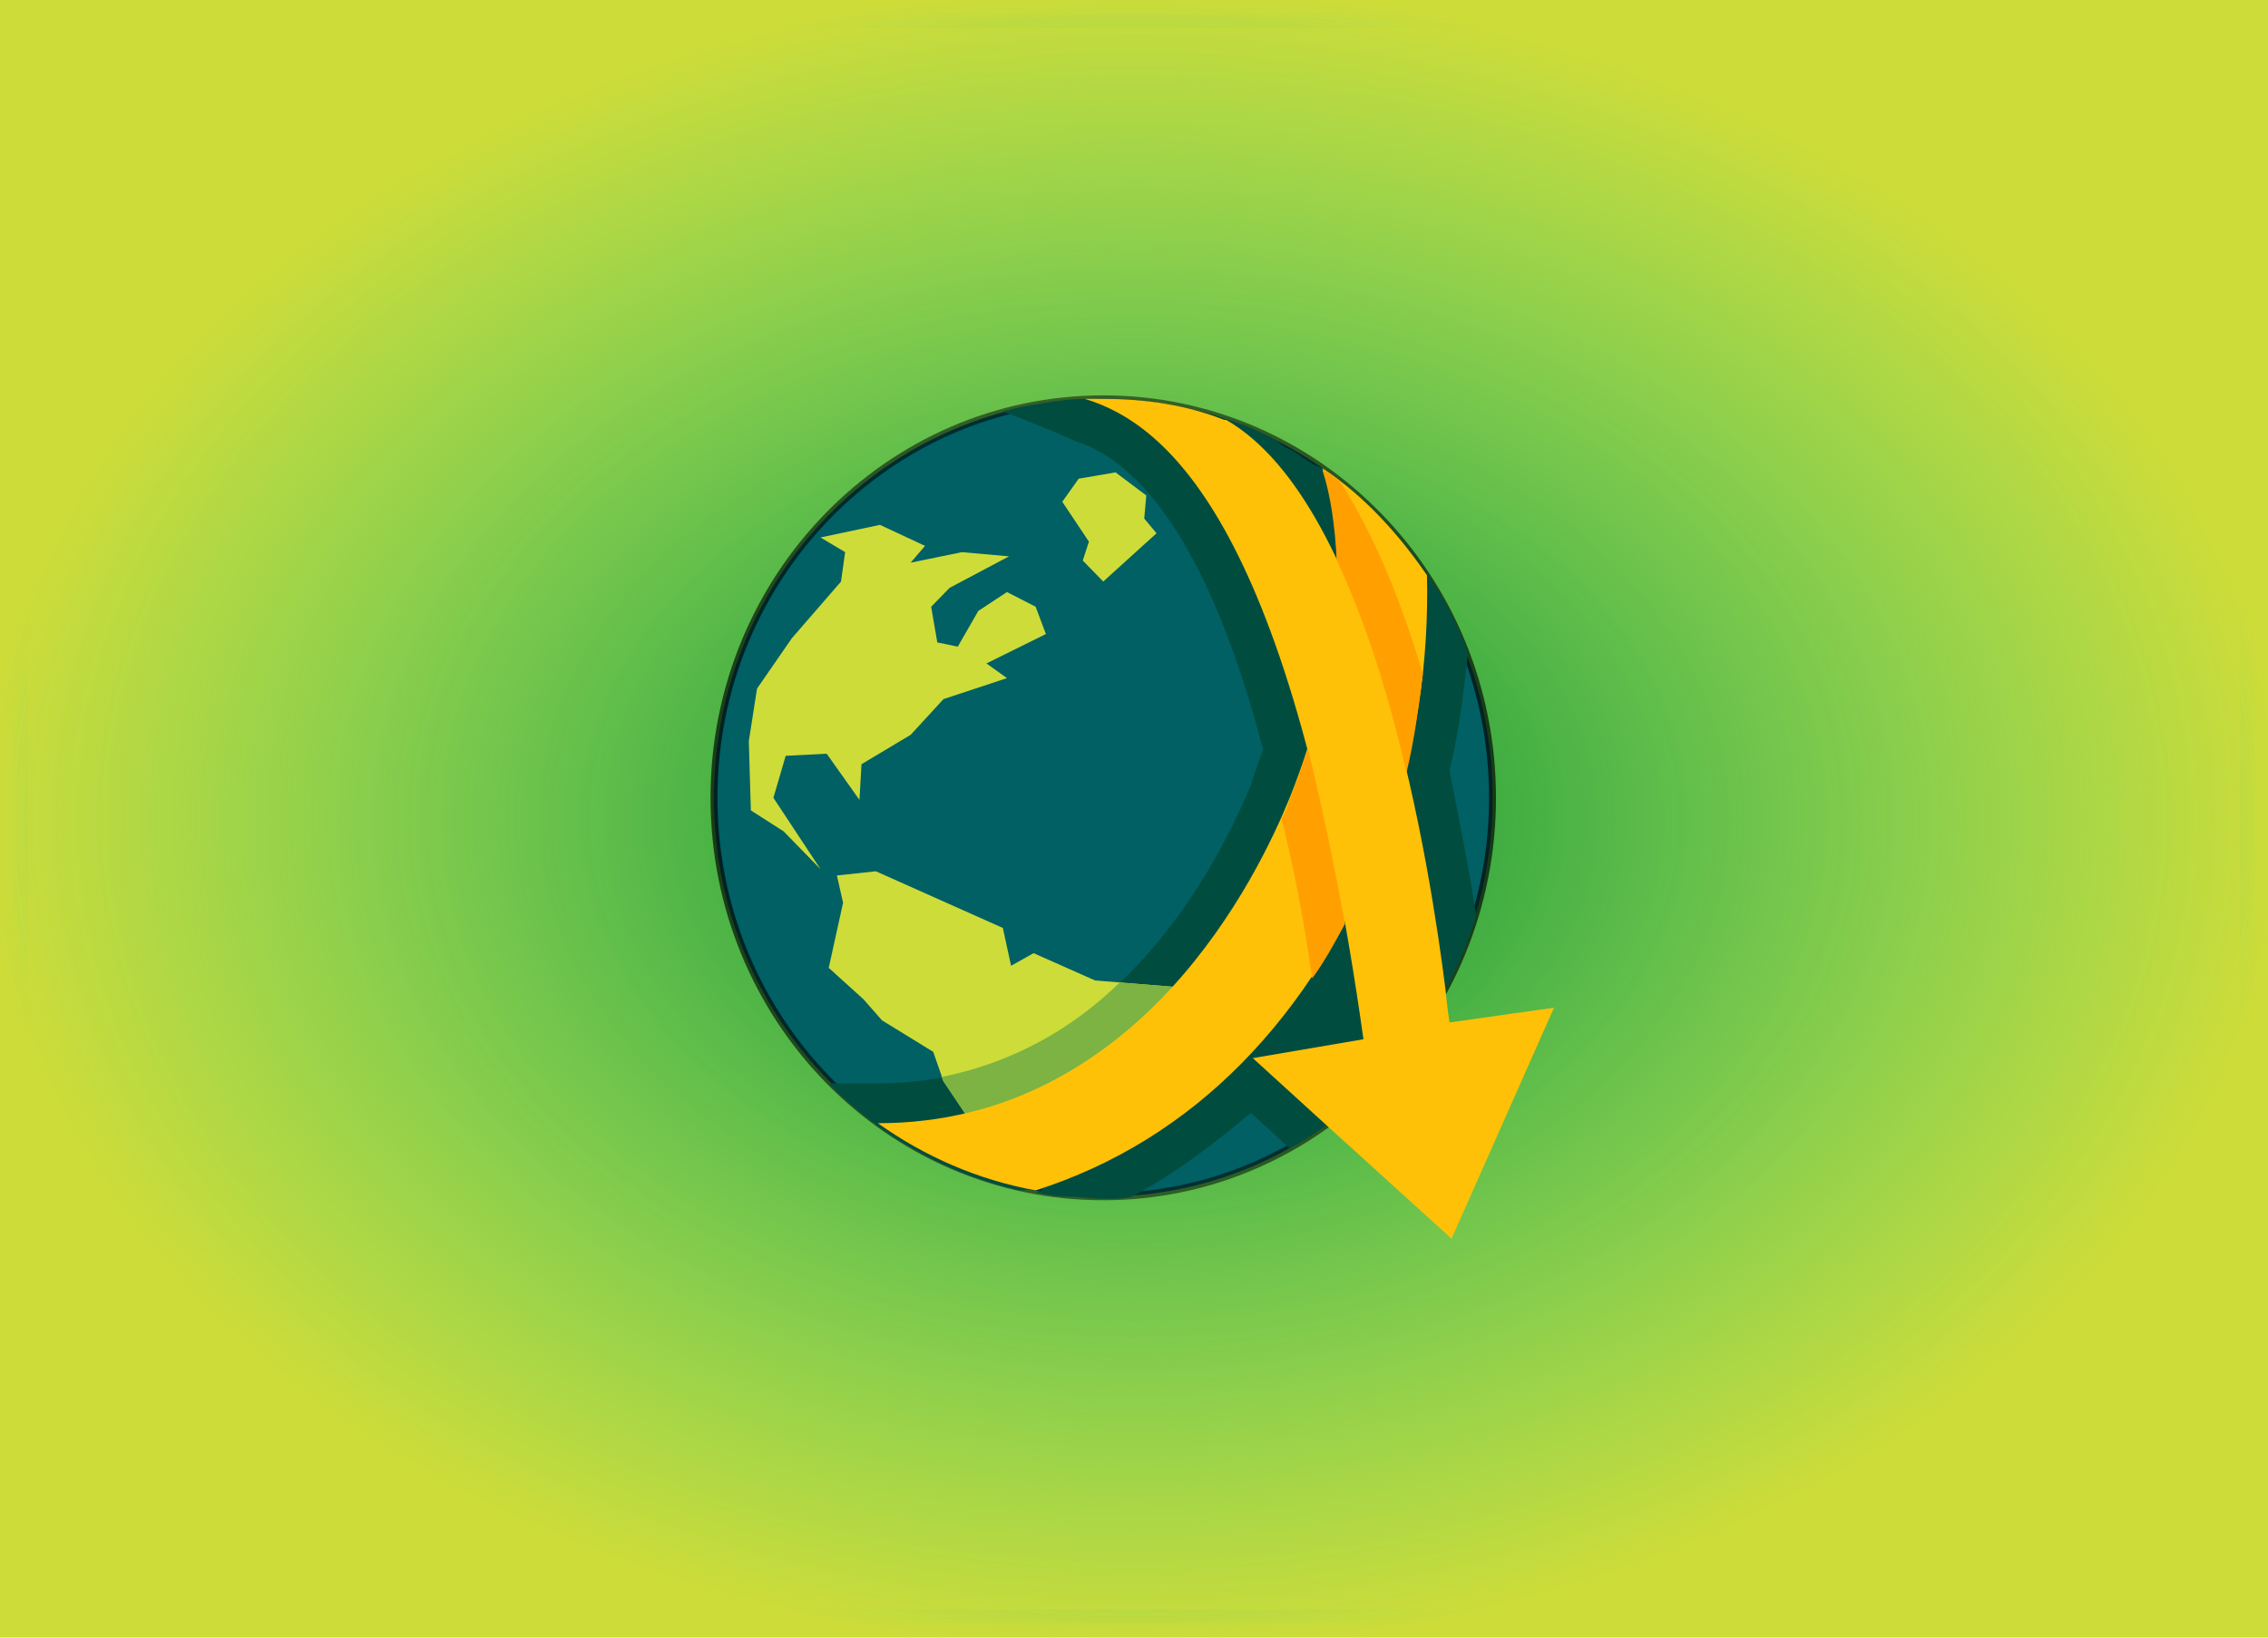
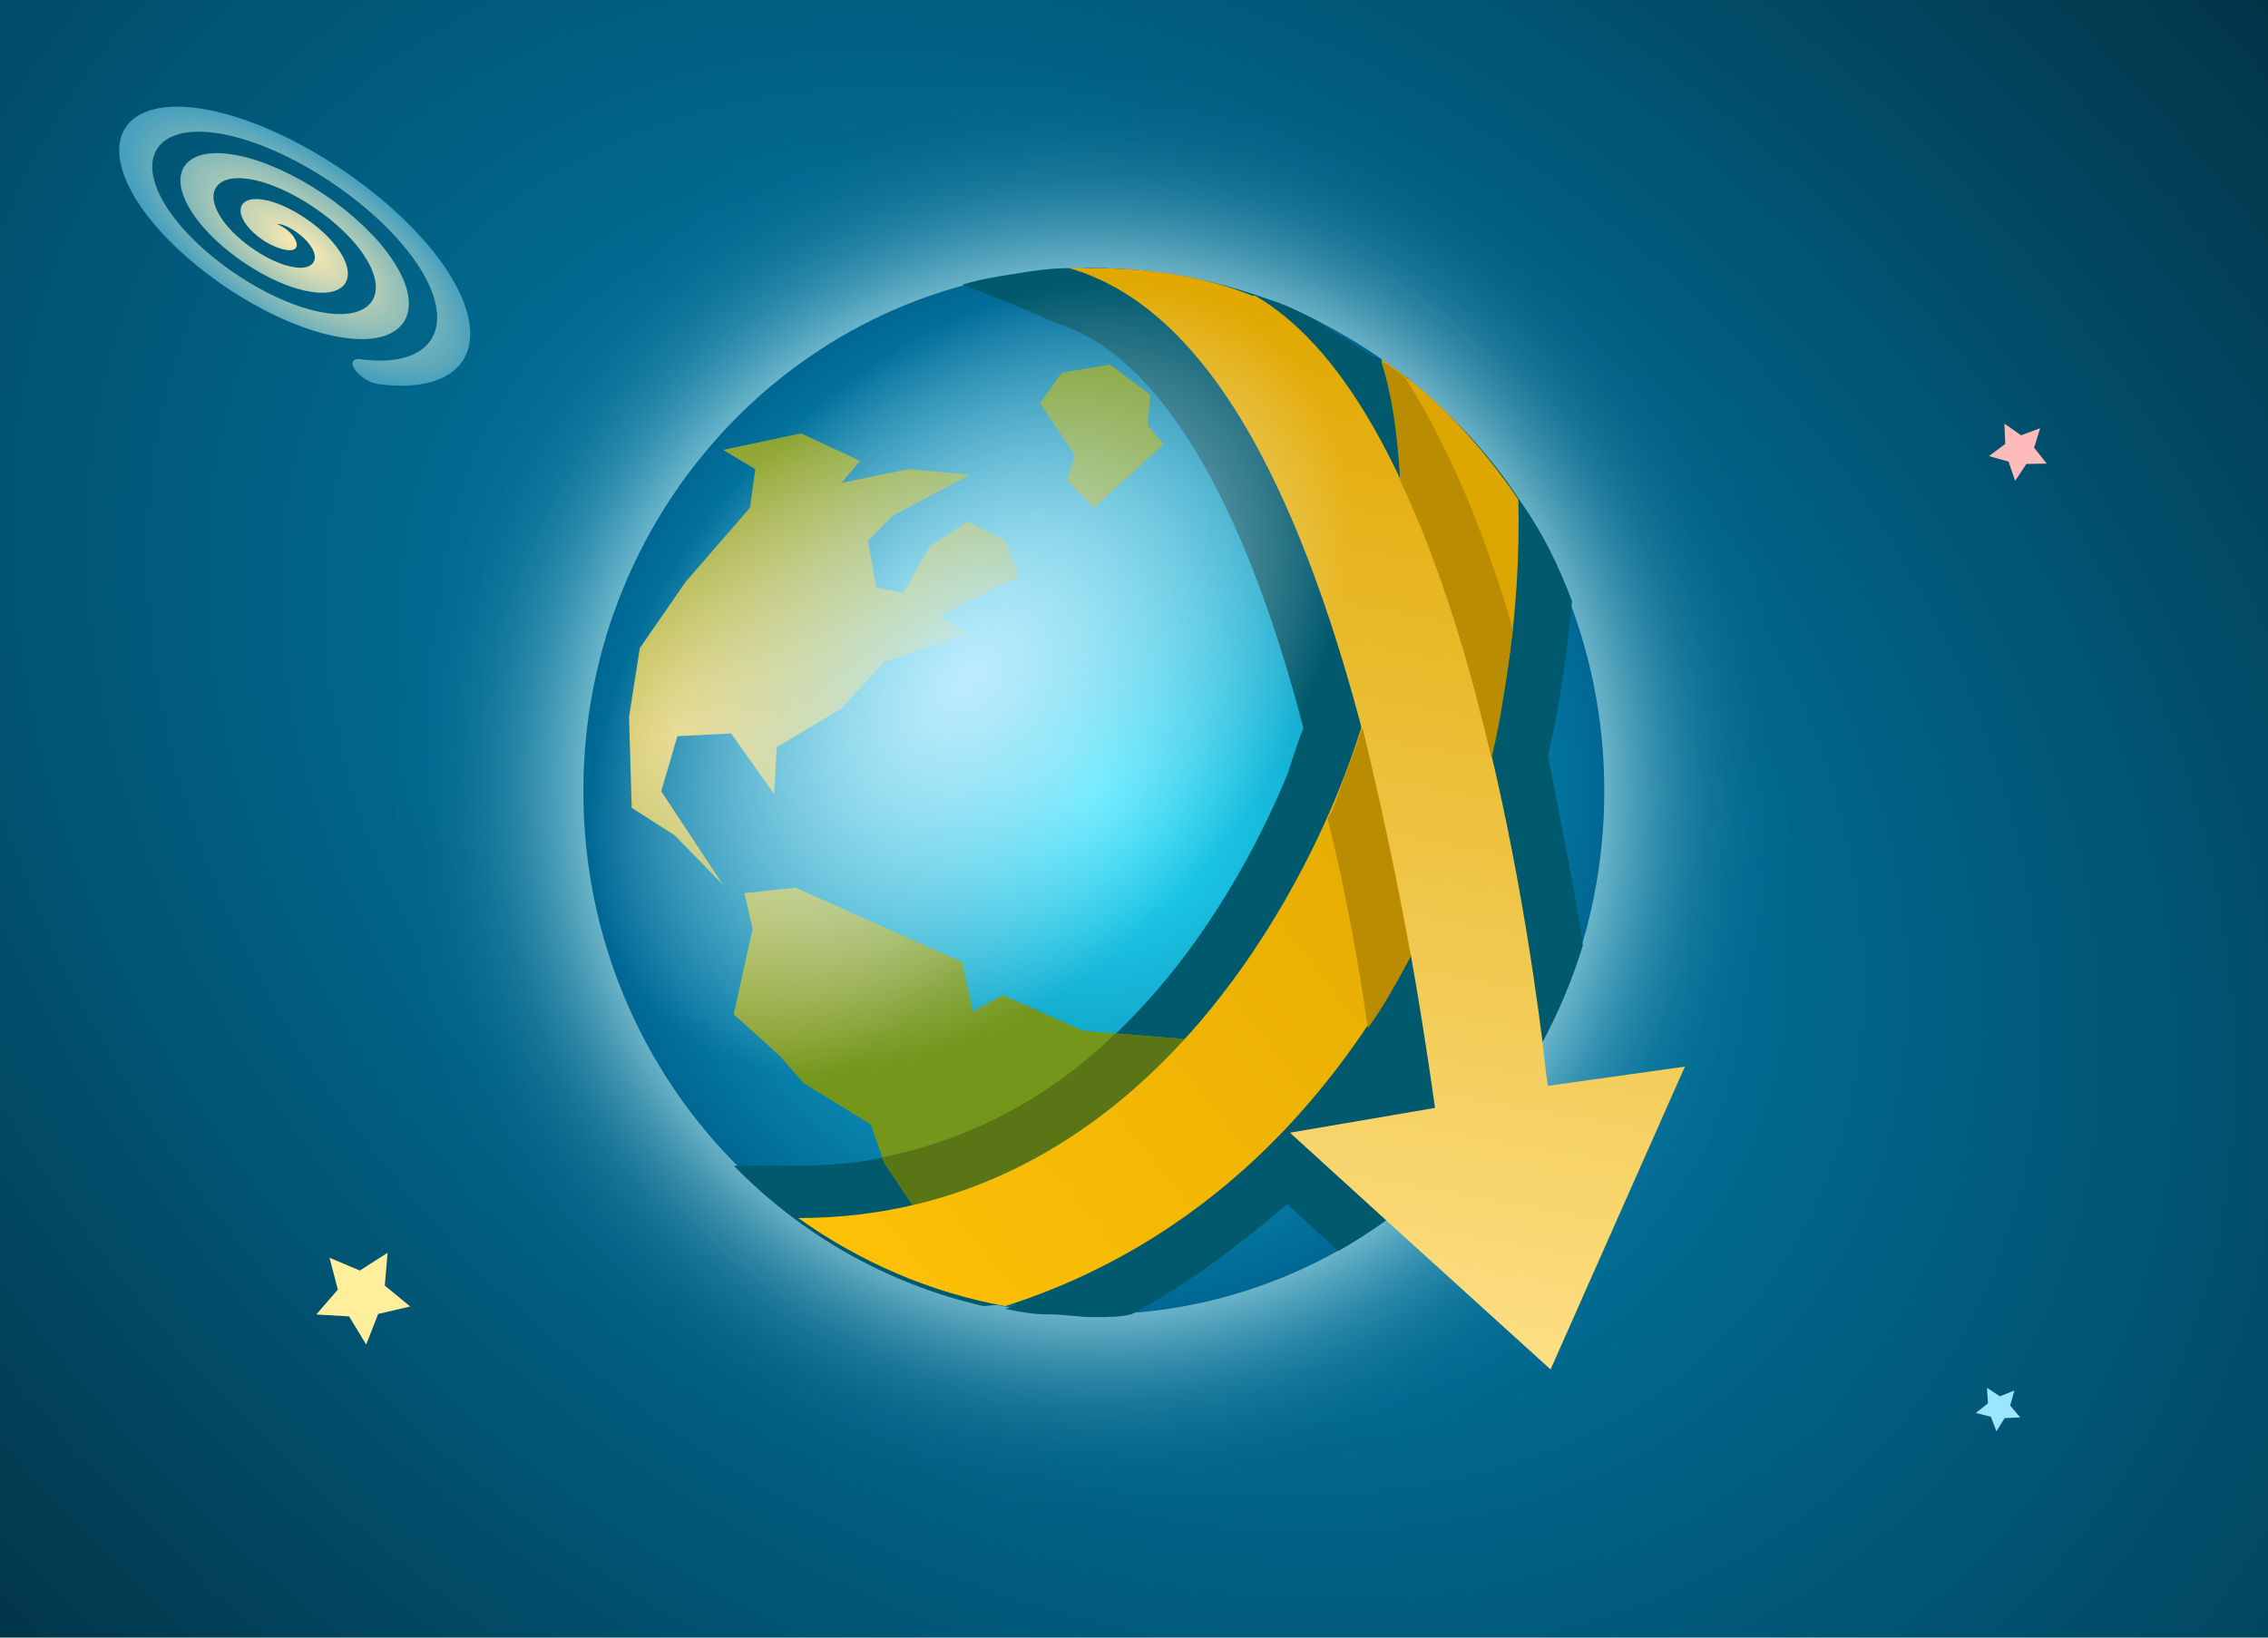
<svg xmlns="http://www.w3.org/2000/svg" xmlns:xlink="http://www.w3.org/1999/xlink" viewBox="0 0 324 234" width="324" height="234" version="1.1" id="svg16">
  <defs id="defs20">
+     <linearGradient id="linearGradient1350">
+       <stop id="stop1346" offset="0" style="stop-color:#ffebb0;stop-opacity:1" />
+       <stop id="stop1348" offset="1" style="stop-color:#47a0bd;stop-opacity:1" />
+     </linearGradient>
+     <linearGradient id="linearGradient1278">
+       <stop style="stop-color:#bdecfd;stop-opacity:1" offset="0" id="stop1274" />
+       <stop style="stop-color:#ffffff;stop-opacity:0" offset="1" id="stop1276" />
+     </linearGradient>
+     <linearGradient id="linearGradient874">
+       <stop style="stop-color:#ffc107;stop-opacity:1;" offset="0" id="stop870" />
+       <stop style="stop-color:#dda600;stop-opacity:1" offset="1" id="stop872" />
+     </linearGradient>
+     <linearGradient id="linearGradient866">
+       <stop style="stop-color:#e0a800;stop-opacity:1" offset="0" id="stop862" />
+       <stop style="stop-color:#ffe38f;stop-opacity:1" offset="1" id="stop864" />
+     </linearGradient>
+     <linearGradient id="linearGradient858">
+       <stop style="stop-color:#e6d47c;stop-opacity:1" offset="0" id="stop854" />
+       <stop style="stop-color:#73961b;stop-opacity:1" offset="1" id="stop856" />
+     </linearGradient>
+     <linearGradient id="linearGradient850">
+       <stop style="stop-color:#24e4ff;stop-opacity:1" offset="0" id="stop846" />
+       <stop style="stop-color:#006794;stop-opacity:1" offset="1" id="stop848" />
+     </linearGradient>
+     <linearGradient id="linearGradient842">
+       <stop style="stop-color:#008bbe;stop-opacity:1" offset="0" id="stop838" />
+       <stop style="stop-color:#030a0e;stop-opacity:1" offset="1" id="stop840" />
+     </linearGradient>
    <linearGradient id="linearGradient4599">
      <stop style="stop-color:#00801e;stop-opacity:1" offset="0" id="stop4595" />
      <stop style="stop-color:#00c99c;stop-opacity:0" offset="1" id="stop4597" />
    </linearGradient>
    <linearGradient id="linearGradient4593">
      <stop style="stop-color:#00801e;stop-opacity:1" offset="0" id="stop4589" />
      <stop style="stop-color:#00c99c;stop-opacity:0" offset="1" id="stop4591" />
    </linearGradient>
    <linearGradient id="linearGradient4575">
      <stop id="stop4571" offset="0" style="stop-color:#000000;stop-opacity:1;" />
      <stop id="stop4573" offset="1" style="stop-color:#002c00;stop-opacity:0" />
    </linearGradient>
    <linearGradient id="linearGradient39">
      <stop style="stop-color:#000000;stop-opacity:1;" offset="0" id="stop35" />
      <stop style="stop-color:#000000;stop-opacity:0;" offset="1" id="stop37" />
    </linearGradient>
-     <radialGradient xlink:href="#linearGradient39" id="radialGradient41" cx="139.766" cy="111.85" fx="139.766" fy="111.85" r="19.169" gradientUnits="userSpaceOnUse" gradientTransform="matrix(2.965768,-0.03261649,0.02290469,1.982334,-277.3104,-105.3157)" />
    <radialGradient xlink:href="#linearGradient4575" id="radialGradient4569" gradientUnits="userSpaceOnUse" gradientTransform="matrix(1,0,0,0.7256098,0,32.10366)" cx="162" cy="117" fx="162" fy="117" r="164" />
    <radialGradient xlink:href="#linearGradient39" id="radialGradient4583" cx="162" cy="117" fx="162" fy="117" r="164" gradientTransform="matrix(1,0,0,0.7256098,0,32.10366)" gradientUnits="userSpaceOnUse" />
    <radialGradient xlink:href="#linearGradient4599" id="radialGradient4585" gradientUnits="userSpaceOnUse" gradientTransform="matrix(1,0,0,0.7256098,0,32.10366)" cx="162" cy="117" fx="162" fy="117" r="164" />
    <radialGradient xlink:href="#linearGradient4593" id="radialGradient4587" gradientUnits="userSpaceOnUse" gradientTransform="matrix(1,0,0,0.7256098,0,32.10366)" cx="162" cy="117" fx="162" fy="117" r="164" />
+     <radialGradient xlink:href="#linearGradient842" id="radialGradient844" cx="150.304" cy="109.677" fx="150.304" fy="109.677" r="162" gradientTransform="matrix(1.963252,1.400894,-1.043651,1.462601,-24.35954,-257.907)" gradientUnits="userSpaceOnUse" />
+     <radialGradient xlink:href="#linearGradient850" id="radialGradient852" cx="139.766" cy="111.85" fx="139.766" fy="111.85" r="19" gradientUnits="userSpaceOnUse" gradientTransform="matrix(1.311377,0,0,1.311377,-38.88058,-40.12105)" />
+     <radialGradient xlink:href="#linearGradient858" id="radialGradient860" cx="125.335" cy="111.406" fx="125.335" fy="111.406" r="10.35" gradientTransform="matrix(1.140328,1.279701,-1.499573,1.271866,148.2175,-198.1498)" gradientUnits="userSpaceOnUse" />
+     <linearGradient xlink:href="#linearGradient866" id="linearGradient868" x1="145.666" y1="93.85" x2="138.866" y2="132.85" gradientUnits="userSpaceOnUse" gradientTransform="matrix(1.311377,0,0,1.311377,-38.88058,-40.12105)" />
+     <linearGradient xlink:href="#linearGradient874" id="linearGradient876" x1="128.766" y1="127.35" x2="155.366" y2="105.95" gradientUnits="userSpaceOnUse" gradientTransform="matrix(1.311377,0,0,1.311377,-38.88058,-40.12105)" />
+     <radialGradient xlink:href="#linearGradient850" id="radialGradient887" gradientUnits="userSpaceOnUse" gradientTransform="matrix(1.311377,0,0,1.311377,-38.88058,-40.12105)" cx="139.766" cy="111.85" fx="139.766" fy="111.85" r="19" />
+     <radialGradient xlink:href="#linearGradient858" id="radialGradient889" gradientUnits="userSpaceOnUse" gradientTransform="matrix(1.140328,1.279701,-1.499573,1.271866,148.2175,-198.1498)" cx="125.335" cy="111.406" fx="125.335" fy="111.406" r="10.35" />
+     <linearGradient xlink:href="#linearGradient866" id="linearGradient891" gradientUnits="userSpaceOnUse" gradientTransform="matrix(1.311377,0,0,1.311377,-38.88058,-40.12105)" x1="145.666" y1="93.85" x2="138.866" y2="132.85" />
+     <radialGradient xlink:href="#linearGradient1243" id="radialGradient1237" gradientUnits="userSpaceOnUse" gradientTransform="matrix(0.1616094,-0.2764394,0.1995407,0.1166536,87.17842,136.4006)" cx="150.304" cy="109.677" fx="150.304" fy="109.677" r="162" />
+     <linearGradient id="linearGradient1243">
+       <stop id="stop1239" offset="0" style="stop-color:#ffffff;stop-opacity:1" />
+       <stop id="stop1241" offset="1" style="stop-color:#ffffff;stop-opacity:0.022" />
+     </linearGradient>
+     <radialGradient xlink:href="#linearGradient1278" id="radialGradient1280" cx="181.818" cy="11.03" fx="181.818" fy="11.03" r="22.719" gradientTransform="matrix(1.779152,0.05072998,-0.07905504,2.772543,-138.7055,-33.10247)" gradientUnits="userSpaceOnUse" />
+     <radialGradient xlink:href="#linearGradient1278" id="radialGradient1296" gradientUnits="userSpaceOnUse" gradientTransform="matrix(1.812617,0.5851111,-0.8852396,2.742387,-154.0872,-103.9484)" cx="181.818" cy="11.03" fx="181.818" fy="11.03" r="22.719" />
+     <filter style="color-interpolation-filters:sRGB" id="filter1322" x="-0.185" width="1.37" y="-0.185" height="1.37">
+       <feGaussianBlur stdDeviation="3.838" id="feGaussianBlur1324" />
+     </filter>
+     <radialGradient xlink:href="#linearGradient1350" id="radialGradient1344" cx="256.022" cy="98.622" fx="256.022" fy="98.622" r="41.823" gradientTransform="matrix(1,0,0,1.09103,0,-8.977601)" gradientUnits="userSpaceOnUse" />
  </defs>
-   <rect style="opacity:1;fill:#cddc39;fill-opacity:1;fill-rule:nonzero;stroke:none;stroke-width:4;stroke-linejoin:bevel;stroke-miterlimit:4;stroke-dasharray:none;stroke-opacity:0;paint-order:normal" id="rect4601" width="324" height="234" x="0" y="0" />
-   <rect style="opacity:1;fill:url(#radialGradient4585);fill-opacity:1.0;fill-rule:nonzero;stroke:url(#radialGradient4587);stroke-width:4;stroke-linejoin:bevel;stroke-miterlimit:4;stroke-dasharray:none;stroke-opacity:1;paint-order:normal" id="rect33" width="320" height="230" x="2" y="2" />
+   <rect style="opacity:1;fill:url(#radialGradient844);fill-opacity:1;fill-rule:nonzero;stroke:none;stroke-width:4;stroke-linejoin:bevel;stroke-miterlimit:4;stroke-dasharray:none;stroke-opacity:0;paint-order:normal" id="rect4601" width="324" height="234" x="0" y="0" />
  <g id="g31" transform="matrix(2.926829,0,0,3,-251.4628,-221.5509)" style="stroke-width:0.337">
-     <path style="fill:#006064;stroke-width:0.337;stroke:url(#radialGradient41)" id="path2" d="m 139.766,92.85 a 19,19 0 1 0 0,38 19,19 0 1 0 0,-38 z" />
-     <path style="fill:#004d40;stroke-width:0.337" id="path4" d="m 146.966,126.85 1.9,1.7 c 4.3,-2.4 7.6,-6.3 9.1,-11.1 -0.3,-2 -0.8,-4.4 -1.3,-6.9 0.5,-2 0.7,-3.8 0.9,-5.6 -0.5,-1.3 -1.1,-2.5 -1.9,-3.6 0,0 0,0 0,0 -1,-1.5 -2.2,-2.8 -3.5,-3.9 -0.2,0 -0.5,-0.2 -0.7,-0.6 -0.3,-0.2 -0.6,-0.4 -0.9,-0.6 0,0 0,0 0,0 0,0 0,0 0,0 -0.1,-0.1 -0.3,-0.2 -0.4,-0.2 0,0 0,0 0,0 -0.4,-0.2 -0.8,-0.5 -1.1,-0.7 -0.2,-0.1 -0.5,-0.2 -0.7,-0.4 -0.1,-0.1 -0.2,-0.1 -0.3,-0.2 0,0 0,0 0,0 v 0 c -0.6,-0.3 -1.2,-0.6 -1.9,-0.8 0,0 0,0 0,0 -2.2,-0.7 -4.2,-1.1 -6.4,-1.1 -0.1,0 -0.2,0 -0.3,0 -0.2,0.1 -0.4,0.1 -0.6,0 0,0 0,0 0,0 -0.7,0 -1.4,0.1 -2,0.2 0,0 0,0 0,0 -0.7,0.1 -1.3,0.2 -2,0.4 2.2,0.8 3.5,1.4 3.5,1.4 3.7,1.1 6.9,6.1 9.2,14.7 -0.2,0.5 -0.4,1.1 -0.6,1.7 -1.4,3.3 -6.7,14.2 -18.2,14.2 h -2.4 c 0,0 0,0 0,0 2.5,2.5 5.7,4.3 9.3,5.1 1.1,-0.1 1.5,-0.1 0.8,0.1 0,0 0,0 0,0 0.5,0.1 1,0.2 1.6,0.2 0.6,0 1.1,0.1 1.7,0.1 0.5,0 1,0 1.4,-0.1 2.1,-1.1 4,-2.5 5.8,-4 z" />
-     <path style="fill:#cddc39;stroke-width:0.337" id="path6" d="m 125.966,115.25 -1.8,-1.8 -1.6,-1 -0.1,-3.3 0.4,-2.5 1.7,-2.4 2.4,-2.7 0.2,-1.4 -1.2,-0.7 2.9,-0.6 2.2,1 -0.7,0.8 2.5,-0.5 2.3,0.2 -2.9,1.5 -0.9,0.9 0.3,1.7 1,0.2 1,-1.7 1.4,-0.9 1.4,0.7 0.5,1.3 -2.9,1.4 1,0.7 -3.1,1 -1.6,1.7 -2.4,1.4 -0.1,1.7 -1.6,-2.2 -2,0.1 -0.6,2 z m 12.6,-18.6 -0.8,1.1 1.3,1.9 -0.3,0.9 1,1 2.6,-2.3 -0.6,-0.7 0.1,-1.1 -1.5,-1.1 z m -7.1,27.3 0.5,1.4 1.1,1.6 c 4.3,-1 7.6,-3.4 10.1,-6.1 l -3.8,-0.3 -3,-1.3 -1.1,0.6 -0.4,-1.8 -6.2,-2.7 -1.9,0.2 0.3,1.3 -0.7,3.1 1.7,1.5 0.9,1 z" />
-     <path style="fill:#7cb342;stroke-width:0.337" id="path8" d="m 143.166,120.85 -2.6,-0.2 c -2.2,2.1 -5.1,3.8 -8.7,4.5 l 0.1,0.2 1.1,1.6 c 4.3,-1.1 7.7,-3.5 10.1,-6.1 z" />
-     <path style="fill:#ffc107;stroke-width:0.337" id="path10" d="m 153.466,113.75 c 1.6,-4 2.2,-8.5 2.1,-12.5 -1.4,-2 -3.1,-3.8 -5.1,-5.1 1.2,3.5 1,9.4 -1.6,15.7 -1.5,3.6 -7.3,15.5 -20.1,15.5 2.3,1.6 4.9,2.7 7.7,3.2 7.7,-2.4 13.5,-8.2 17,-16.8 z" />
-     <path style="fill:#ffc107;stroke-width:0.337" id="path12" d="m 161.766,121.85 -5,11 -6.1,-5.4 -3.6,-3.2 5.4,-0.9 c -3.5,-24.3 -9.5,-29.3 -13.6,-30.5 0.3,0 0.6,0 0.9,0 2.1,0 4.1,0.3 5.9,1 h 0.1 c 7.3,4.1 10,21.7 10.7,27.1 0.1,1 0.2,1.6 0.2,1.6 z" />
-     <path style="fill:#ffa000;stroke-width:0.337" id="path14" d="m 151.566,117.85 c -0.5,0.9 -1,1.8 -1.6,2.6 -0.4,-2.7 -0.9,-5.3 -1.5,-7.6 0.2,-0.3 0.3,-0.6 0.4,-0.9 0.3,-0.8 0.6,-1.6 0.9,-2.4 0.6,2.4 1.2,5.1 1.8,8.3 z m 3.8,-11.9 c -1,-3.3 -2.3,-6.5 -4,-9.1 0,0 -0.1,-0.1 -0.1,-0.1 -0.3,-0.2 -0.5,-0.4 -0.8,-0.5 0.4,1.2 0.6,2.6 0.7,4.3 1.5,3.1 2.6,6.7 3.4,10.1 0.4,-1.6 0.6,-3.2 0.8,-4.7 z" />
+     <g id="g885" transform="translate(-5.100472,4.982038)">
+       <path style="fill:#ddfffd;fill-opacity:1;stroke:none;stroke-width:0.443;stroke-opacity:1;filter:url(#filter1322)" id="path1288" d="m 144.406,81.641 a 24.916,24.916 0 1 0 0,49.832 24.916,24.916 0 1 0 0,-49.832 z" />
+       <path d="m 144.406,81.641 a 24.916,24.916 0 1 0 0,49.832 24.916,24.916 0 1 0 0,-49.832 z" id="path2" style="fill:url(#radialGradient887);fill-opacity:1;stroke:none;stroke-width:0.443;stroke-opacity:1" />
+       <path d="m 153.848,126.228 2.492,2.229 c 5.639,-3.147 9.966,-8.262 11.934,-14.556 -0.393,-2.623 -1.049,-5.77 -1.705,-9.049 0.656,-2.623 0.918,-4.983 1.18,-7.344 -0.656,-1.705 -1.443,-3.278 -2.492,-4.721 0,0 0,0 0,0 -1.311,-1.967 -2.885,-3.672 -4.59,-5.114 -0.262,0 -0.656,-0.262 -0.918,-0.787 -0.393,-0.262 -0.787,-0.525 -1.18,-0.787 0,0 0,0 0,0 0,0 0,0 0,0 -0.131,-0.131 -0.393,-0.262 -0.525,-0.262 0,0 0,0 0,0 -0.525,-0.262 -1.049,-0.656 -1.443,-0.918 -0.262,-0.131 -0.656,-0.262 -0.918,-0.525 -0.131,-0.131 -0.262,-0.131 -0.393,-0.262 0,0 0,0 0,0 v 0 c -0.787,-0.393 -1.574,-0.787 -2.492,-1.049 0,0 0,0 0,0 -2.885,-0.918 -5.508,-1.443 -8.393,-1.443 -0.131,0 -0.262,0 -0.393,0 -0.262,0.131 -0.525,0.131 -0.787,0 0,0 0,0 0,0 -0.918,0 -1.836,0.131 -2.623,0.262 0,0 0,0 0,0 -0.918,0.131 -1.705,0.262 -2.623,0.525 2.885,1.049 4.59,1.836 4.59,1.836 4.852,1.443 9.049,7.999 12.065,19.277 -0.262,0.656 -0.525,1.443 -0.787,2.229 -1.836,4.328 -8.786,18.622 -23.867,18.622 h -3.147 c 0,0 0,0 0,0 3.278,3.278 7.475,5.639 12.196,6.688 1.443,-0.131 1.967,-0.131 1.049,0.131 0,0 0,0 0,0 0.656,0.131 1.311,0.262 2.098,0.262 0.787,0 1.443,0.131 2.229,0.131 0.656,0 1.311,0 1.836,-0.131 2.754,-1.443 5.245,-3.278 7.606,-5.246 z" id="path4" style="fill:#00596d;fill-opacity:1;stroke-width:0.443" />
+       <path d="m 126.309,111.016 -2.36,-2.36 -2.098,-1.311 -0.131,-4.328 0.525,-3.278 2.229,-3.147 3.147,-3.541 0.262,-1.836 -1.574,-0.918 3.803,-0.787 2.885,1.311 -0.918,1.049 3.278,-0.656 3.016,0.262 -3.803,1.967 -1.18,1.18 0.393,2.229 1.311,0.262 1.311,-2.229 1.836,-1.18 1.836,0.918 0.656,1.705 -3.803,1.836 1.311,0.918 -4.065,1.311 -2.098,2.229 -3.147,1.836 -0.131,2.229 -2.098,-2.885 -2.623,0.131 -0.787,2.623 z m 16.523,-24.392 -1.049,1.443 1.705,2.492 -0.393,1.18 1.311,1.311 3.41,-3.016 -0.787,-0.918 0.131,-1.443 -1.967,-1.443 z m -9.311,35.801 0.656,1.836 1.443,2.098 c 5.639,-1.311 9.966,-4.459 13.245,-7.999 l -4.983,-0.393 -3.934,-1.705 -1.443,0.787 -0.525,-2.36 -8.131,-3.541 -2.492,0.262 0.393,1.705 -0.918,4.065 2.229,1.967 1.18,1.311 z" id="path6" style="fill:url(#radialGradient889);fill-opacity:1;stroke-width:0.443" />
+       <path d="m 148.865,118.359 -3.41,-0.262 c -2.885,2.754 -6.688,4.983 -11.409,5.901 l 0.131,0.262 1.443,2.098 c 5.639,-1.443 10.098,-4.59 13.245,-7.999 z" id="path8" style="fill:#5a7515;fill-opacity:1;stroke-width:0.443" />
+       <path d="m 162.372,109.049 c 2.098,-5.246 2.885,-11.147 2.754,-16.392 -1.836,-2.623 -4.065,-4.983 -6.688,-6.688 1.574,4.59 1.311,12.327 -2.098,20.589 -1.967,4.721 -9.573,20.326 -26.359,20.326 3.016,2.098 6.426,3.541 10.098,4.196 10.098,-3.147 17.704,-10.753 22.293,-22.031 z" id="path10" style="fill:url(#linearGradient876);fill-opacity:1;stroke-width:0.443" />
+       <path d="m 173.256,119.671 -6.557,14.425 -7.999,-7.081 -4.721,-4.196 7.081,-1.18 C 156.471,89.771 148.602,83.214 143.226,81.641 c 0.393,0 0.787,0 1.18,0 2.754,0 5.377,0.393 7.737,1.311 h 0.131 c 9.573,5.377 13.114,28.457 14.032,35.538 0.131,1.311 0.262,2.098 0.262,2.098 z" id="path12" style="fill:url(#linearGradient891);fill-opacity:1;stroke-width:0.443" />
+       <path d="m 159.88,114.425 c -0.656,1.18 -1.311,2.36 -2.098,3.41 -0.525,-3.541 -1.18,-6.95 -1.967,-9.966 0.262,-0.393 0.393,-0.787 0.525,-1.18 0.393,-1.049 0.787,-2.098 1.18,-3.147 0.787,3.147 1.574,6.688 2.36,10.884 z m 4.983,-15.605 c -1.311,-4.328 -3.016,-8.524 -5.246,-11.934 0,0 -0.131,-0.131 -0.131,-0.131 -0.393,-0.262 -0.656,-0.525 -1.049,-0.656 0.525,1.574 0.787,3.41 0.918,5.639 1.967,4.065 3.41,8.786 4.459,13.245 0.525,-2.098 0.787,-4.196 1.049,-6.163 z" id="path14" style="fill:#ba8c02;fill-opacity:1;stroke-width:0.443" />
+       <path style="fill:none;fill-rule:evenodd;stroke:url(#radialGradient1344);stroke-width:8.184;stroke-linecap:round;stroke-miterlimit:4;stroke-dasharray:none;stroke-opacity:1" id="path1326" d="m 252.216,94.814 c -0.468,2.248 -3.261,0.478 -3.737,-0.778 -1.287,-3.404 2.206,-6.376 5.293,-6.695 5.522,-0.57 9.634,4.652 9.653,9.808 0.028,7.567 -7.119,12.954 -14.323,12.611 -9.602,-0.457 -16.299,-9.592 -15.569,-18.838 0.918,-11.636 12.067,-19.656 23.353,-18.527 13.67,1.367 23.02,14.543 21.485,27.868 -1.809,15.703 -17.02,26.389 -32.383,24.443 -17.737,-2.247 -29.761,-19.498 -27.401,-36.898 2.681,-19.772 21.976,-33.135 41.413,-30.359 21.806,3.113 36.51,24.454 33.317,45.928 -3.544,23.841 -26.932,39.886 -50.443,36.275" transform="matrix(0.149288,0,0.1287337,0.1456469,54.79437,66.22909)" />
+     </g>
  </g>
+   <ellipse style="opacity:1;fill:url(#radialGradient1296);fill-opacity:1;fill-rule:evenodd;stroke:none;stroke-width:4.656;stroke-miterlimit:4;stroke-dasharray:none;stroke-opacity:1;paint-order:markers fill stroke" id="path1272" cx="165.715" cy="32.685" rx="50.562" ry="74.484" transform="rotate(23.83192)" />
+   <path style="opacity:1;fill:#9ce5ff;fill-opacity:1;fill-rule:evenodd;stroke:none;stroke-width:1.01;stroke-miterlimit:4;stroke-dasharray:none;stroke-opacity:1;paint-order:markers fill stroke" id="path1282" d="m 285.199,204.525 -0.781,-2.083 -2.159,-0.537 1.74,-1.387 -0.156,-2.22 1.857,1.226 2.063,-0.834 -0.593,2.145 1.431,1.704 -2.223,0.099 z" />
+   <path d="m 261.681,70.317 -1.548,-4.128 -4.278,-1.065 3.447,-2.748 -0.309,-4.397 3.678,2.429 4.087,-1.653 -1.174,4.249 2.835,3.376 -4.404,0.197 z" id="path1284" style="opacity:1;fill:#ffbbbb;fill-opacity:1;fill-rule:evenodd;stroke:none;stroke-width:2;stroke-miterlimit:4;stroke-dasharray:none;stroke-opacity:1;paint-order:markers fill stroke" transform="matrix(0.1849905,0.6323196,-0.6323196,0.1849905,280.1957,-113.2984)" />
+   <path d="m 56.916,189.873 -1.548,-4.128 -4.278,-1.065 3.447,-2.748 -0.309,-4.397 3.678,2.429 4.087,-1.653 -1.174,4.249 2.835,3.376 -4.404,0.197 z" id="path1286" style="opacity:1;fill:#ffee9c;fill-opacity:1;fill-rule:evenodd;stroke:none;stroke-width:2;stroke-miterlimit:4;stroke-dasharray:none;stroke-opacity:1;paint-order:markers fill stroke" transform="matrix(0.1377053,-1.057543,1.057543,0.1377053,-150.0325,220.7282)" />
</svg>
